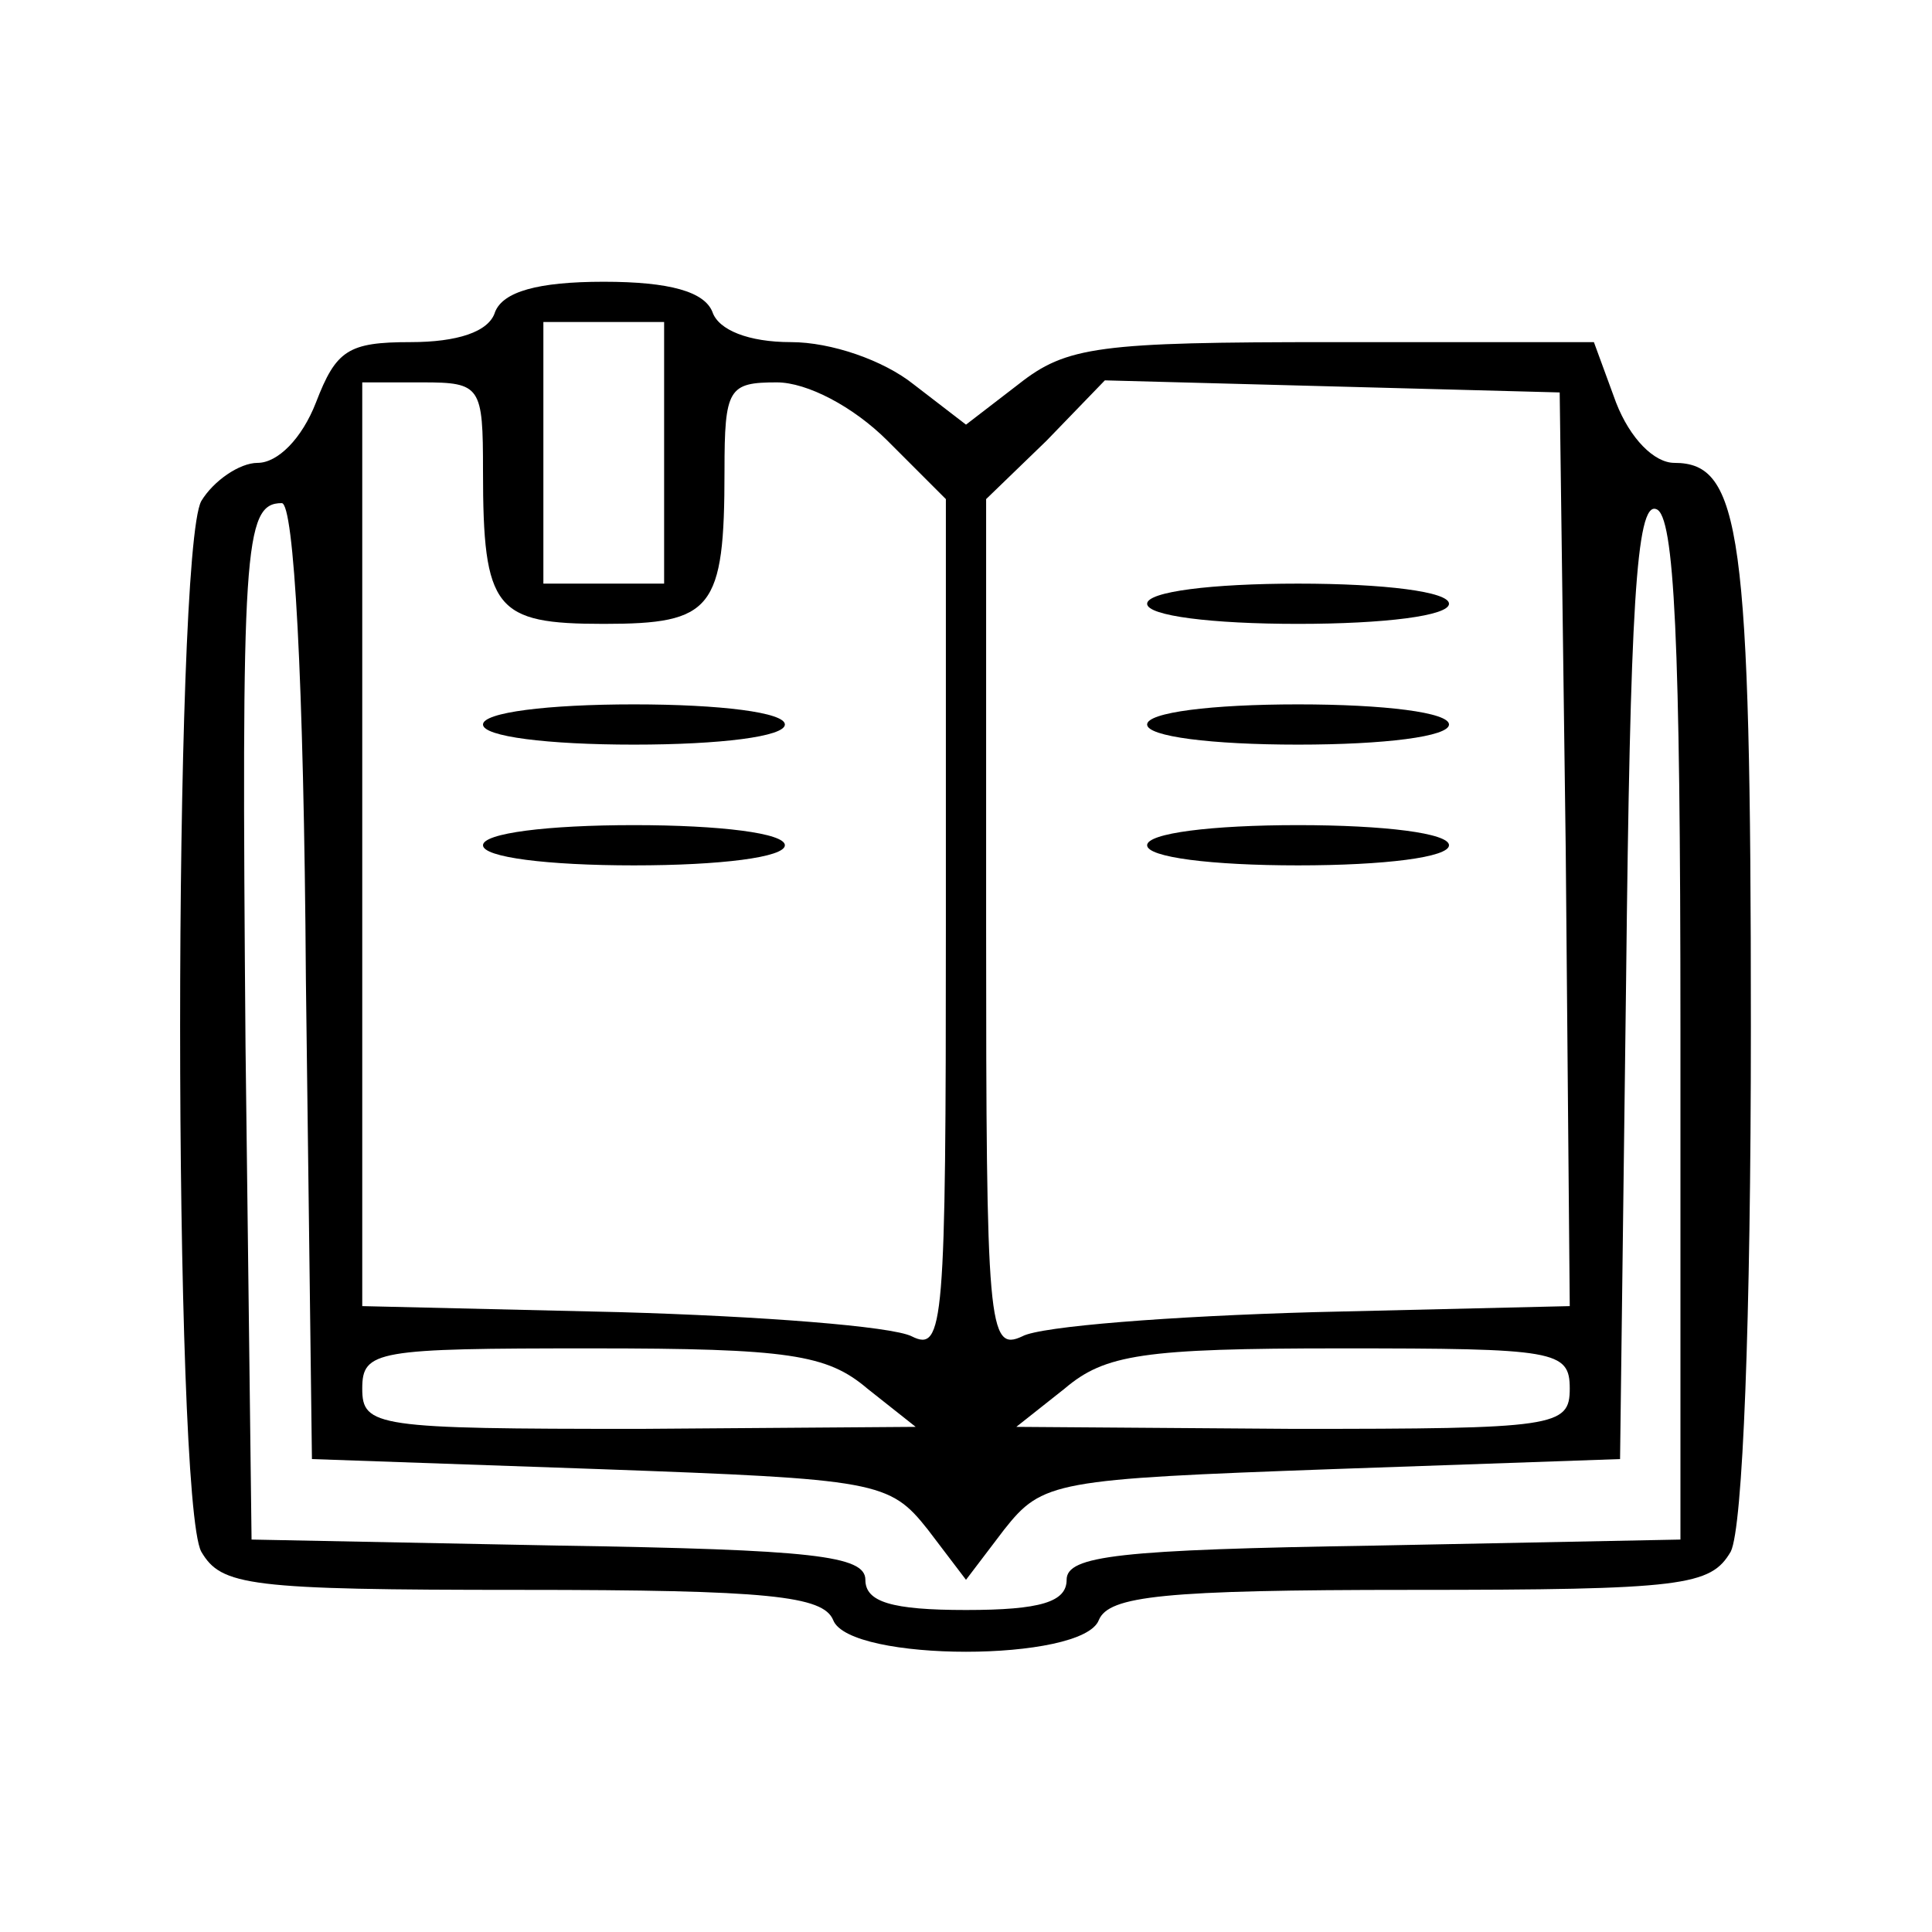
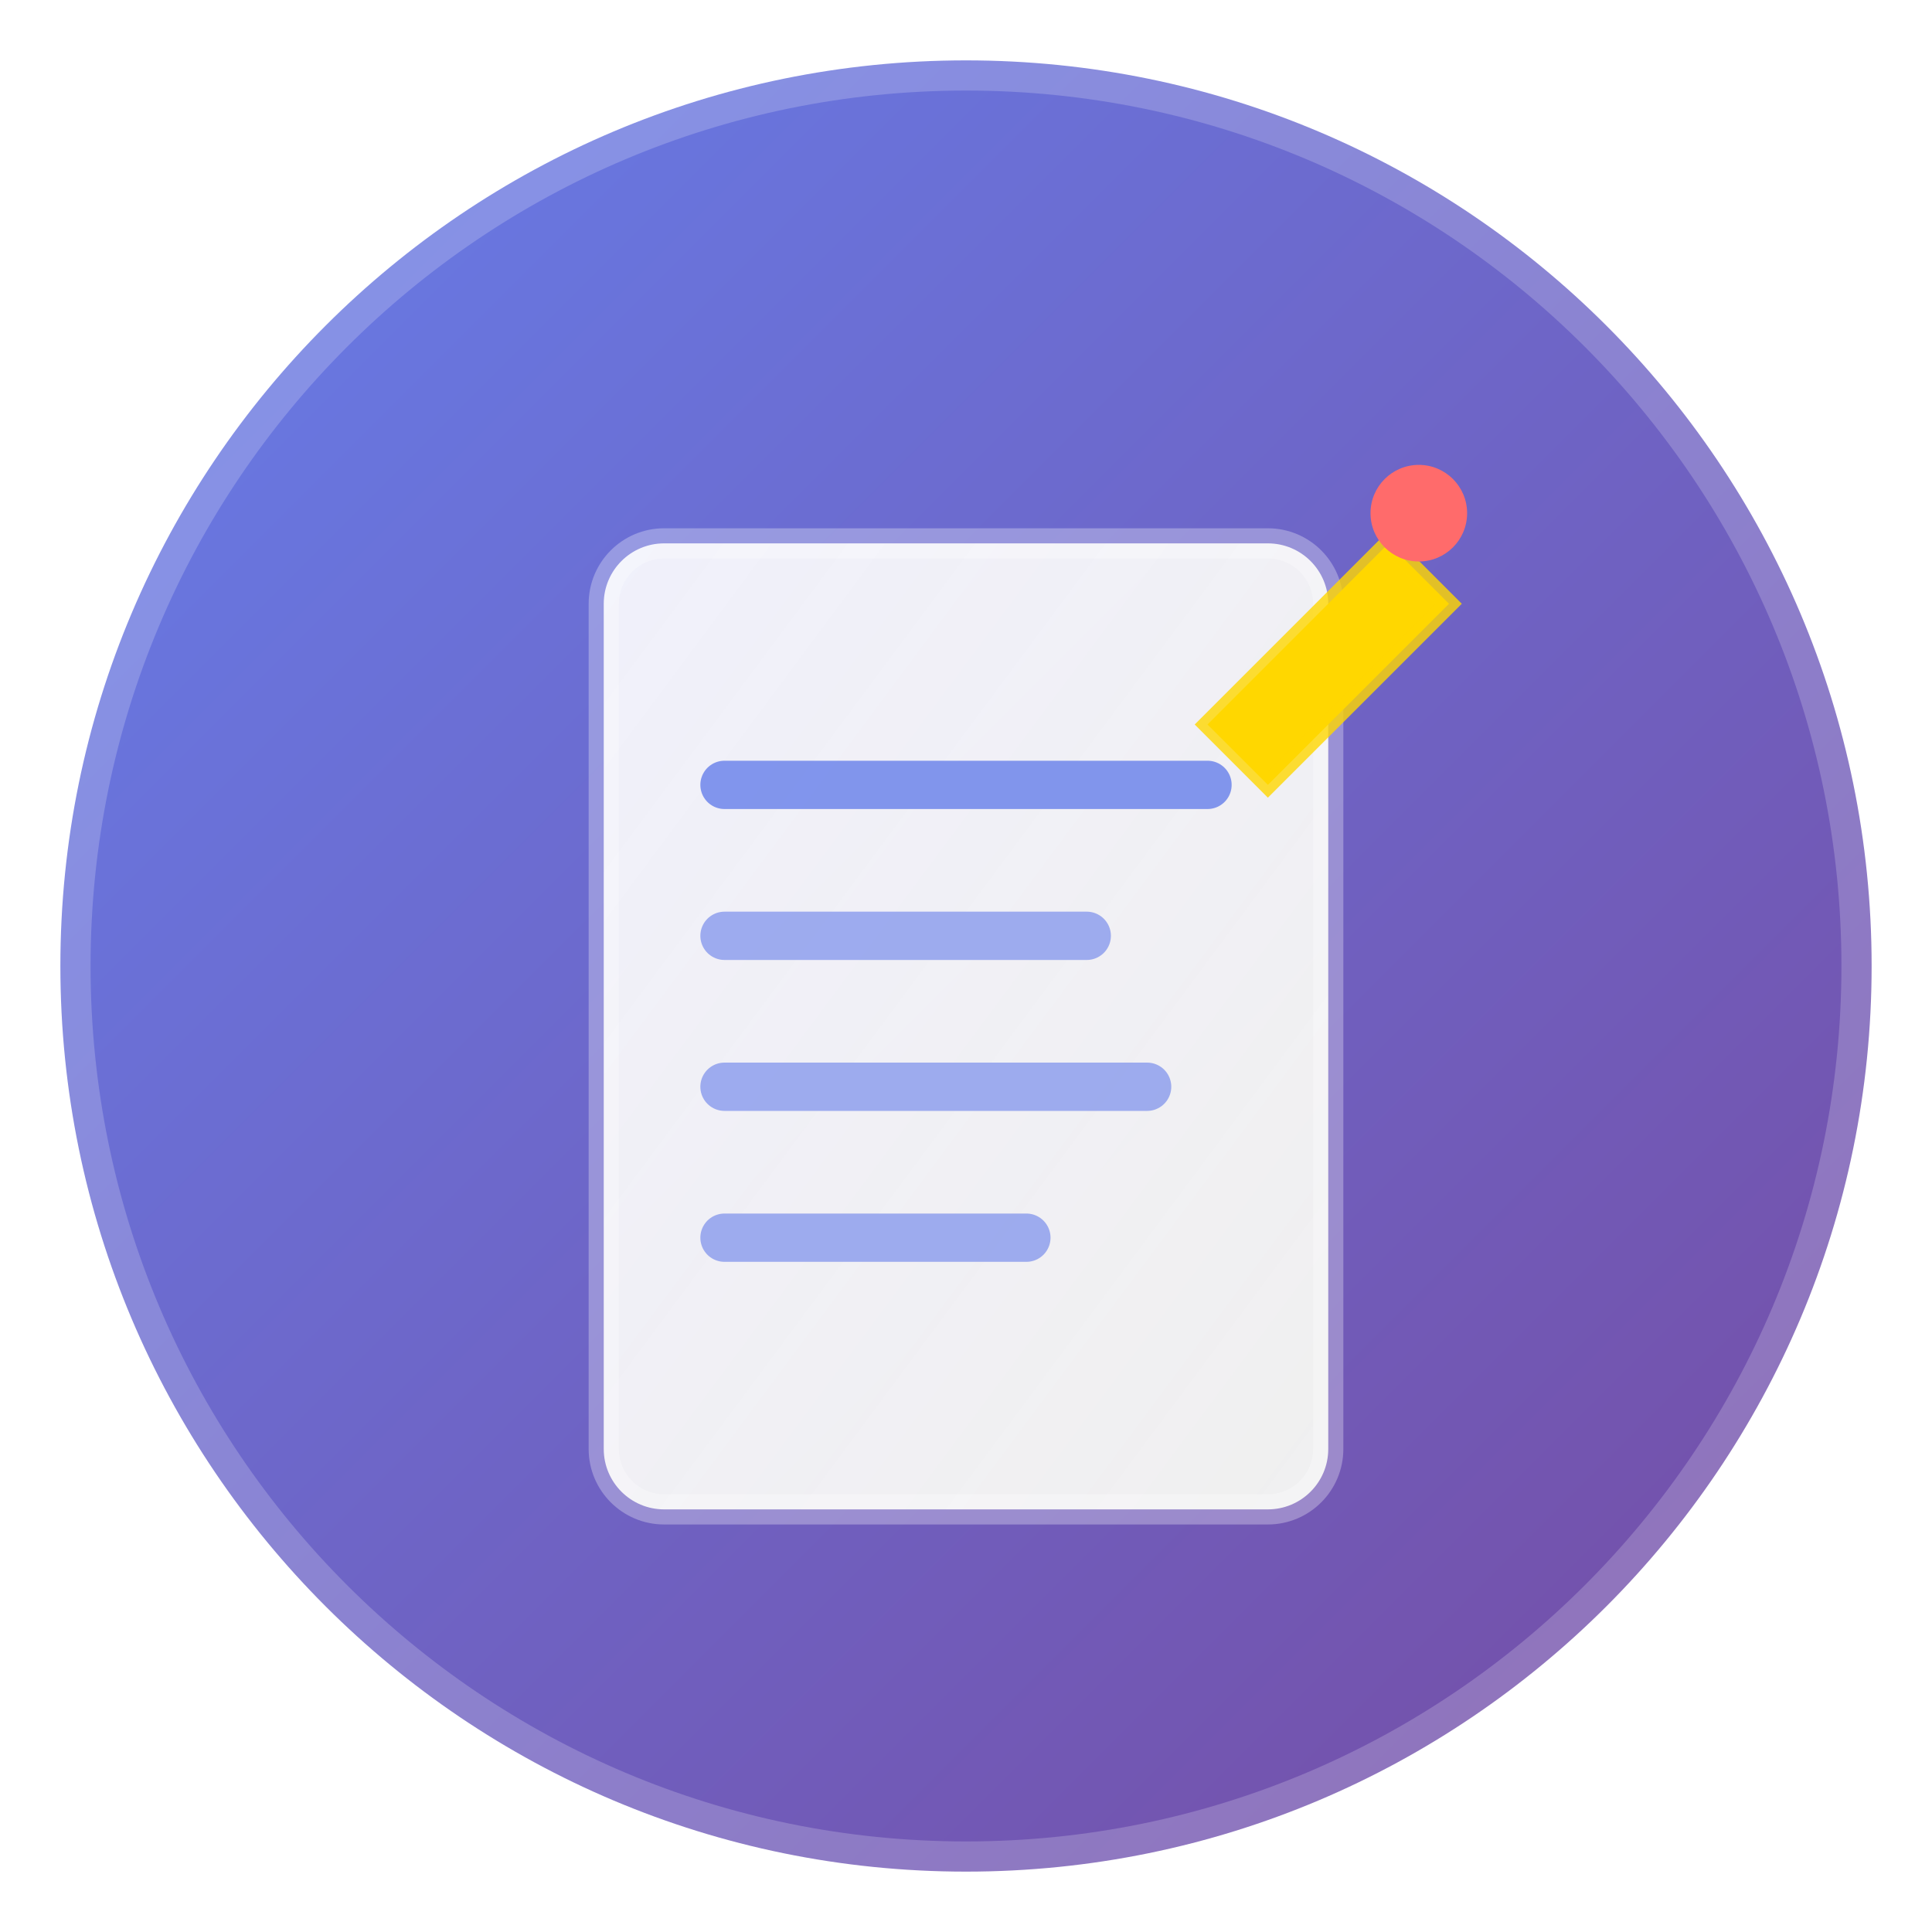
- <svg xmlns="http://www.w3.org/2000/svg" version="1.0" width="96pt" height="96pt" viewBox="0 0 96 96" preserveAspectRatio="xMidYMid meet">
-   <g transform="translate(0,96) scale(0.1,-0.1)" fill="#000000" stroke="none">
-     <path d="M246 805 c-3 -10 -19 -15 -42 -15 -31 0 -37 -4 -47 -30 -7 -18 -19 -30 -29 -30 -9 0 -22 -9 -28 -19 -14 -26 -14 -496 0 -522 10 -17 23 -19 159 -19 123 0 150 -3 155 -15 8 -21 124 -21 132 0 5 12 32 15 155 15 136 0 149 2 159 19 6 12 10 114 10 261 0 246 -5 280 -38 280 -10 0 -22 12 -29 30 l-11 30 -130 0 c-116 0 -132 -2 -156 -21 l-26 -20 -26 20 c-15 12 -41 21 -61 21 -21 0 -36 6 -39 15 -4 10 -21 15 -54 15 -33 0 -50 -5 -54 -15z m84 -70 l0 -65 -30 0 -30 0 0 65 0 65 30 0 30 0 0 -65z m-90 -9 c0 -69 6 -76 60 -76 54 0 60 7 60 76 0 41 2 44 26 44 15 0 38 -12 55 -29 l29 -29 0 -212 c0 -199 -1 -212 -17 -204 -10 5 -75 10 -145 12 l-128 3 0 230 0 229 30 0 c29 0 30 -2 30 -44z m538 -188 l2 -227 -127 -3 c-71 -2 -136 -7 -145 -12 -17 -8 -18 5 -18 204 l0 212 30 29 29 30 113 -3 113 -3 3 -227z m-626 -65 l3 -238 143 -5 c138 -5 144 -6 163 -30 l19 -25 19 25 c19 24 25 25 163 30 l143 5 3 238 c2 184 5 238 15 234 9 -3 12 -65 12 -258 l0 -254 -152 -3 c-127 -2 -153 -5 -153 -17 0 -11 -13 -15 -50 -15 -37 0 -50 4 -50 15 0 12 -26 15 -152 17 l-153 3 -3 245 c-2 247 -1 270 18 270 6 0 11 -86 12 -237z m279 -203 l24 -19 -137 -1 c-131 0 -138 1 -138 20 0 19 7 20 114 20 98 0 117 -3 137 -20z m349 0 c0 -19 -7 -20 -137 -20 l-138 1 24 19 c20 17 39 20 137 20 107 0 114 -1 114 -20z" />
-     <path d="M240 600 c0 -6 32 -10 75 -10 43 0 75 4 75 10 0 6 -32 10 -75 10 -43 0 -75 -4 -75 -10z" />
-     <path d="M240 540 c0 -6 32 -10 75 -10 43 0 75 4 75 10 0 6 -32 10 -75 10 -43 0 -75 -4 -75 -10z" />
-     <path d="M570 660 c0 -6 32 -10 75 -10 43 0 75 4 75 10 0 6 -32 10 -75 10 -43 0 -75 -4 -75 -10z" />
-     <path d="M570 600 c0 -6 32 -10 75 -10 43 0 75 4 75 10 0 6 -32 10 -75 10 -43 0 -75 -4 -75 -10z" />
-     <path d="M570 540 c0 -6 32 -10 75 -10 43 0 75 4 75 10 0 6 -32 10 -75 10 -43 0 -75 -4 -75 -10z" />
+ <svg xmlns="http://www.w3.org/2000/svg" width="32" height="32" viewBox="0 0 32 32" fill="none">
+   <defs>
+     <linearGradient id="bgGradient" x1="0%" y1="0%" x2="100%" y2="100%">
+       <stop offset="0%" style="stop-color:#667eea;stop-opacity:1" />
+       <stop offset="100%" style="stop-color:#764ba2;stop-opacity:1" />
+     </linearGradient>
+     <linearGradient id="iconGradient" x1="0%" y1="0%" x2="100%" y2="100%">
+       <stop offset="0%" style="stop-color:#ffffff;stop-opacity:0.9" />
+       <stop offset="100%" style="stop-color:#f0f0f0;stop-opacity:1" />
+     </linearGradient>
+   </defs>
+   <circle cx="16" cy="16" r="15" fill="url(#bgGradient)" stroke="rgba(255,255,255,0.2)" stroke-width="1" />
+   <g transform="translate(8, 7)">
+     <rect x="2" y="2" width="12" height="16" rx="1" fill="url(#iconGradient)" stroke="rgba(255,255,255,0.3)" stroke-width="0.5" />
+     <line x1="4" y1="6" x2="12" y2="6" stroke="rgba(102,126,234,0.8)" stroke-width="0.8" stroke-linecap="round" />
+     <line x1="4" y1="8.5" x2="10" y2="8.5" stroke="rgba(102,126,234,0.6)" stroke-width="0.8" stroke-linecap="round" />
+     <line x1="4" y1="11" x2="11" y2="11" stroke="rgba(102,126,234,0.6)" stroke-width="0.8" stroke-linecap="round" />
+     <line x1="4" y1="13.5" x2="9" y2="13.5" stroke="rgba(102,126,234,0.6)" stroke-width="0.8" stroke-linecap="round" />
+     <g transform="translate(11, 1)">
+       <path d="M1 4 L4 1 L5 2 L2 5 Z" fill="#ffd700" stroke="rgba(255,215,0,0.8)" stroke-width="0.3" />
+       <circle cx="4.5" cy="0.5" r="0.8" fill="#ff6b6b" />
+     </g>
  </g>
</svg>
